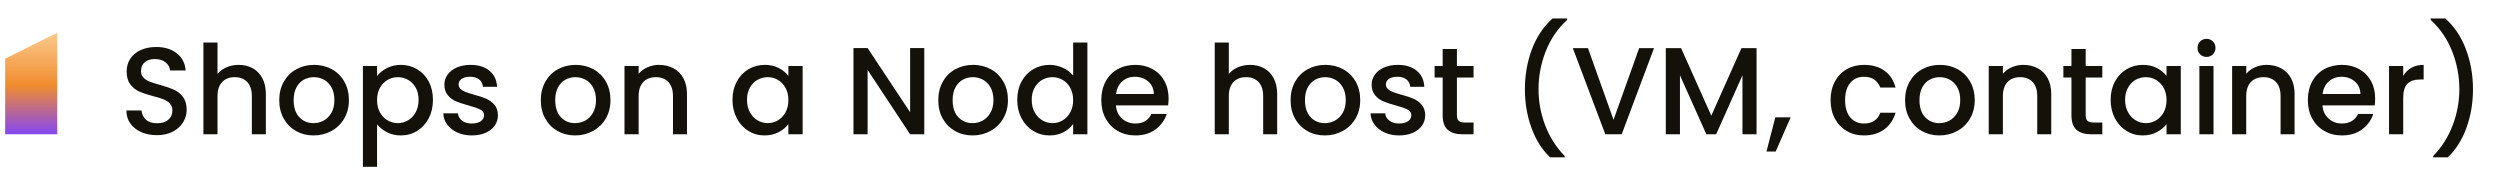
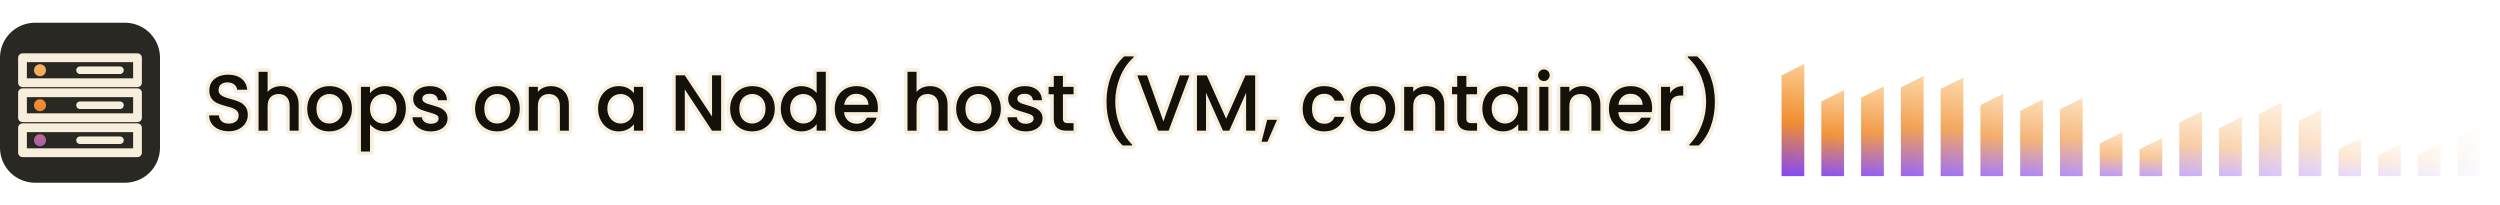
- <svg xmlns="http://www.w3.org/2000/svg" width="484" height="34" viewBox="0 0 484 34" role="img" aria-label="Shops on a Node host (VM, container)">
+ <svg xmlns="http://www.w3.org/2000/svg" width="880" height="72" viewBox="0 0 880 72" role="img" aria-label="Shops on a Node host (VM, container)">
  <defs>
-     <linearGradient id="g" x1="0" y1="0" x2="0" y2="1">
+     <linearGradient id="g" gradientUnits="userSpaceOnUse" x1="0" y1="0" x2="0" y2="72">
+       <stop offset="0" stop-color="#FBCB8E" />
+       <stop offset=".55" stop-color="#F08C2E" />
+       <stop offset="1" stop-color="#8447F2" />
+     </linearGradient>
+     <linearGradient id="gb" x1="0" y1="0" x2="0" y2="1">
+       <stop offset="0" stop-color="#FBCB8E" />
+       <stop offset=".52" stop-color="#F08C2E" />
+       <stop offset="1" stop-color="#8447F2" />
+     </linearGradient>
+     <linearGradient id="ig" gradientUnits="userSpaceOnUse" x1="0" y1="6" x2="0" y2="58">
      <stop offset="0" stop-color="#FBCB8E" />
      <stop offset=".52" stop-color="#F08C2E" />
      <stop offset="1" stop-color="#8447F2" />
    </linearGradient>
  </defs>
-   <style>.t{fill:#14110A}.b{fill:url(#g)}@media (prefers-color-scheme:dark){.t{fill:#F8EEDC}}</style>
-   <path class="b" d="M1 11.36L11.08 6.32V26H1Z" />
-   <path class="t" d="M30.38 26.17Q28.70 26.17 27.35 25.58Q26.01 24.99 25.24 23.91Q24.47 22.83 24.47 21.39L24.47 21.39L27.40 21.39Q27.50 22.47 28.25 23.17Q29.01 23.86 30.38 23.86L30.38 23.86Q31.79 23.86 32.58 23.18Q33.38 22.50 33.38 21.42L33.38 21.42Q33.38 20.58 32.88 20.05Q32.39 19.52 31.66 19.23Q30.93 18.94 29.63 18.61L29.63 18.61Q28 18.18 26.98 17.73Q25.96 17.29 25.24 16.35Q24.52 15.42 24.52 13.86L24.52 13.86Q24.52 12.42 25.24 11.34Q25.96 10.26 27.26 9.68Q28.55 9.10 30.26 9.10L30.26 9.10Q32.68 9.10 34.23 10.32Q35.78 11.53 35.94 13.64L35.94 13.64L32.92 13.64Q32.85 12.73 32.06 12.08Q31.26 11.43 29.97 11.43L29.97 11.43Q28.79 11.43 28.05 12.03Q27.30 12.63 27.30 13.76L27.30 13.76Q27.30 14.53 27.77 15.02Q28.24 15.51 28.96 15.80Q29.68 16.09 30.93 16.42L30.93 16.42Q32.58 16.88 33.63 17.34Q34.67 17.79 35.40 18.74Q36.14 19.69 36.14 21.27L36.14 21.27Q36.14 22.54 35.45 23.67Q34.77 24.80 33.46 25.48Q32.15 26.17 30.38 26.17L30.38 26.17ZM46.22 12.56Q47.73 12.56 48.92 13.21Q50.10 13.86 50.79 15.13Q51.47 16.40 51.47 18.20L51.47 18.20L51.47 26L48.76 26L48.76 18.61Q48.76 16.83 47.87 15.88Q46.98 14.94 45.45 14.94L45.45 14.94Q43.91 14.94 43.01 15.88Q42.11 16.83 42.11 18.61L42.11 18.61L42.11 26L39.38 26L39.38 8.24L42.11 8.24L42.11 14.31Q42.81 13.47 43.88 13.02Q44.94 12.56 46.22 12.56L46.22 12.56ZM60.69 26.22Q58.82 26.22 57.30 25.36Q55.79 24.51 54.93 22.96Q54.06 21.42 54.06 19.38L54.06 19.38Q54.06 17.36 54.95 15.80Q55.84 14.24 57.38 13.40Q58.91 12.56 60.81 12.56L60.81 12.56Q62.70 12.56 64.24 13.40Q65.78 14.24 66.66 15.80Q67.55 17.36 67.55 19.38L67.55 19.38Q67.55 21.39 66.64 22.95Q65.73 24.51 64.16 25.36Q62.58 26.22 60.69 26.22L60.69 26.22ZM60.69 23.84Q61.74 23.84 62.67 23.34Q63.59 22.83 64.17 21.82Q64.74 20.82 64.74 19.38L64.74 19.38Q64.74 17.94 64.19 16.94Q63.64 15.94 62.73 15.44Q61.82 14.94 60.76 14.94L60.76 14.94Q59.70 14.94 58.80 15.44Q57.90 15.94 57.38 16.94Q56.85 17.94 56.85 19.38L56.85 19.38Q56.85 21.51 57.94 22.68Q59.03 23.84 60.69 23.84L60.69 23.84ZM73 14.72Q73.70 13.81 74.90 13.18Q76.10 12.56 77.61 12.56L77.61 12.56Q79.34 12.56 80.76 13.41Q82.19 14.26 83.01 15.80Q83.82 17.34 83.82 19.33L83.82 19.33Q83.82 21.32 83.01 22.89Q82.19 24.46 80.76 25.34Q79.34 26.22 77.61 26.22L77.61 26.22Q76.10 26.22 74.92 25.60Q73.74 24.99 73 24.08L73 24.08L73 32.29L70.26 32.29L70.26 12.78L73 12.78L73 14.72ZM81.04 19.33Q81.04 17.96 80.48 16.96Q79.91 15.97 78.99 15.45Q78.06 14.94 77.01 14.94L77.01 14.94Q75.98 14.94 75.05 15.46Q74.13 15.99 73.56 17Q73 18.01 73 19.38L73 19.38Q73 20.74 73.56 21.76Q74.13 22.78 75.05 23.31Q75.98 23.84 77.01 23.84L77.01 23.84Q78.06 23.84 78.99 23.30Q79.91 22.76 80.48 21.73Q81.04 20.70 81.04 19.33L81.04 19.33ZM91.34 26.22Q89.78 26.22 88.54 25.65Q87.30 25.09 86.58 24.12Q85.86 23.14 85.82 21.94L85.82 21.94L88.65 21.94Q88.72 22.78 89.45 23.35Q90.18 23.91 91.29 23.91L91.29 23.91Q92.44 23.91 93.08 23.47Q93.71 23.02 93.71 22.33L93.71 22.33Q93.71 21.58 93.00 21.22Q92.30 20.86 90.76 20.43L90.76 20.43Q89.27 20.02 88.34 19.64Q87.40 19.26 86.72 18.46Q86.03 17.67 86.03 16.38L86.03 16.38Q86.03 15.32 86.66 14.44Q87.28 13.57 88.44 13.06Q89.61 12.56 91.12 12.56L91.12 12.56Q93.38 12.56 94.76 13.70Q96.14 14.84 96.23 16.81L96.23 16.81L93.50 16.81Q93.42 15.92 92.78 15.39Q92.13 14.86 91.02 14.86L91.02 14.86Q89.94 14.86 89.37 15.27Q88.79 15.68 88.79 16.35L88.79 16.35Q88.79 16.88 89.18 17.24Q89.56 17.60 90.11 17.80Q90.66 18.01 91.74 18.32L91.74 18.32Q93.18 18.70 94.11 19.10Q95.03 19.50 95.70 20.26Q96.38 21.03 96.40 22.30L96.40 22.30Q96.40 23.43 95.78 24.32Q95.15 25.21 94.01 25.71Q92.87 26.22 91.34 26.22L91.34 26.22ZM111.33 26.22Q109.46 26.22 107.94 25.36Q106.43 24.51 105.57 22.96Q104.70 21.42 104.70 19.38L104.70 19.38Q104.70 17.36 105.59 15.80Q106.48 14.24 108.02 13.40Q109.55 12.56 111.45 12.56L111.45 12.56Q113.34 12.56 114.88 13.40Q116.42 14.24 117.30 15.80Q118.19 17.36 118.19 19.38L118.19 19.38Q118.19 21.39 117.28 22.95Q116.37 24.51 114.80 25.36Q113.22 26.22 111.33 26.22L111.33 26.22ZM111.33 23.84Q112.38 23.84 113.31 23.34Q114.23 22.83 114.81 21.82Q115.38 20.82 115.38 19.38L115.38 19.38Q115.38 17.94 114.83 16.94Q114.28 15.94 113.37 15.44Q112.46 14.94 111.40 14.94L111.40 14.94Q110.34 14.94 109.44 15.44Q108.54 15.94 108.02 16.94Q107.49 17.94 107.49 19.38L107.49 19.38Q107.49 21.51 108.58 22.68Q109.67 23.84 111.33 23.84L111.33 23.84ZM127.58 12.56Q129.14 12.56 130.37 13.21Q131.61 13.86 132.30 15.13Q133 16.40 133 18.20L133 18.20L133 26L130.29 26L130.29 18.61Q130.29 16.83 129.40 15.88Q128.51 14.94 126.98 14.94L126.98 14.94Q125.44 14.94 124.54 15.88Q123.64 16.83 123.64 18.61L123.64 18.61L123.64 26L120.90 26L120.90 12.78L123.64 12.78L123.64 14.29Q124.31 13.47 125.36 13.02Q126.40 12.56 127.58 12.56L127.58 12.56ZM141.81 19.33Q141.81 17.34 142.64 15.80Q143.46 14.26 144.89 13.41Q146.32 12.56 148.05 12.56L148.05 12.56Q149.61 12.56 150.77 13.17Q151.94 13.78 152.63 14.70L152.63 14.70L152.63 12.78L155.39 12.78L155.39 26L152.63 26L152.63 24.03Q151.94 24.97 150.74 25.59Q149.54 26.22 148.00 26.22L148.00 26.22Q146.30 26.22 144.88 25.34Q143.46 24.46 142.64 22.89Q141.81 21.32 141.81 19.33L141.81 19.33ZM152.63 19.38Q152.63 18.01 152.07 17Q151.50 15.99 150.59 15.46Q149.68 14.94 148.62 14.94L148.62 14.94Q147.57 14.94 146.66 15.45Q145.74 15.97 145.18 16.96Q144.62 17.96 144.62 19.33L144.62 19.33Q144.62 20.70 145.18 21.73Q145.74 22.76 146.67 23.30Q147.59 23.84 148.62 23.84L148.62 23.84Q149.68 23.84 150.59 23.31Q151.50 22.78 152.07 21.76Q152.63 20.74 152.63 19.38L152.63 19.38ZM178.94 9.30L178.94 26L176.20 26L167.97 13.54L167.97 26L165.23 26L165.23 9.30L167.97 9.30L176.20 21.73L176.20 9.30L178.94 9.30ZM188.27 26.22Q186.40 26.22 184.89 25.36Q183.38 24.51 182.51 22.96Q181.65 21.42 181.65 19.38L181.65 19.38Q181.65 17.36 182.54 15.80Q183.42 14.24 184.96 13.40Q186.50 12.56 188.39 12.56L188.39 12.56Q190.29 12.56 191.82 13.40Q193.36 14.24 194.25 15.80Q195.14 17.36 195.14 19.38L195.14 19.38Q195.14 21.39 194.22 22.95Q193.31 24.51 191.74 25.36Q190.17 26.22 188.27 26.22L188.27 26.22ZM188.27 23.84Q189.33 23.84 190.25 23.34Q191.18 22.83 191.75 21.82Q192.33 20.82 192.33 19.38L192.33 19.38Q192.33 17.94 191.78 16.94Q191.22 15.94 190.31 15.44Q189.40 14.94 188.34 14.94L188.34 14.94Q187.29 14.94 186.39 15.44Q185.49 15.94 184.96 16.94Q184.43 17.94 184.43 19.38L184.43 19.38Q184.43 21.51 185.52 22.68Q186.62 23.84 188.27 23.84L188.27 23.84ZM196.94 19.33Q196.94 17.34 197.76 15.80Q198.59 14.26 200.02 13.41Q201.45 12.56 203.20 12.56L203.20 12.56Q204.50 12.56 205.76 13.12Q207.02 13.69 207.76 14.62L207.76 14.62L207.76 8.24L210.52 8.24L210.52 26L207.76 26L207.76 24.01Q207.09 24.97 205.90 25.59Q204.71 26.22 203.18 26.22L203.18 26.22Q201.45 26.22 200.02 25.34Q198.59 24.46 197.76 22.89Q196.94 21.32 196.94 19.33L196.94 19.33ZM207.76 19.38Q207.76 18.01 207.20 17Q206.63 15.99 205.72 15.46Q204.81 14.94 203.75 14.94L203.75 14.94Q202.70 14.94 201.78 15.45Q200.87 15.97 200.31 16.96Q199.74 17.96 199.74 19.33L199.74 19.33Q199.74 20.70 200.31 21.73Q200.87 22.76 201.80 23.30Q202.72 23.84 203.75 23.84L203.75 23.84Q204.81 23.84 205.72 23.31Q206.63 22.78 207.20 21.76Q207.76 20.74 207.76 19.38L207.76 19.38ZM226.24 19.06Q226.24 19.81 226.14 20.41L226.14 20.41L216.04 20.41Q216.16 21.99 217.22 22.95Q218.27 23.91 219.81 23.91L219.81 23.91Q222.02 23.91 222.93 22.06L222.93 22.06L225.88 22.06Q225.28 23.89 223.71 25.05Q222.14 26.22 219.81 26.22L219.81 26.22Q217.91 26.22 216.41 25.36Q214.91 24.51 214.06 22.96Q213.21 21.42 213.21 19.38L213.21 19.38Q213.21 17.34 214.04 15.79Q214.86 14.24 216.36 13.40Q217.86 12.56 219.81 12.56L219.81 12.56Q221.68 12.56 223.14 13.38Q224.61 14.19 225.42 15.67Q226.24 17.14 226.24 19.06L226.24 19.06ZM216.06 18.20L223.38 18.20Q223.36 16.69 222.30 15.78Q221.25 14.86 219.69 14.86L219.69 14.86Q218.27 14.86 217.26 15.76Q216.26 16.66 216.06 18.20L216.06 18.20ZM242.01 12.56Q243.52 12.56 244.71 13.21Q245.90 13.86 246.58 15.13Q247.26 16.40 247.26 18.20L247.26 18.20L247.26 26L244.55 26L244.55 18.61Q244.55 16.83 243.66 15.88Q242.78 14.94 241.24 14.94L241.24 14.94Q239.70 14.94 238.80 15.88Q237.90 16.83 237.90 18.61L237.90 18.61L237.90 26L235.17 26L235.17 8.24L237.90 8.24L237.90 14.31Q238.60 13.47 239.67 13.02Q240.74 12.56 242.01 12.56L242.01 12.56ZM256.48 26.22Q254.61 26.22 253.10 25.36Q251.58 24.51 250.72 22.96Q249.86 21.42 249.86 19.38L249.86 19.38Q249.86 17.36 250.74 15.80Q251.63 14.24 253.17 13.40Q254.70 12.56 256.60 12.56L256.60 12.56Q258.50 12.56 260.03 13.40Q261.57 14.24 262.46 15.80Q263.34 17.36 263.34 19.38L263.34 19.38Q263.34 21.39 262.43 22.95Q261.52 24.51 259.95 25.36Q258.38 26.22 256.48 26.22L256.48 26.22ZM256.48 23.84Q257.54 23.84 258.46 23.34Q259.38 22.83 259.96 21.82Q260.54 20.82 260.54 19.38L260.54 19.38Q260.54 17.94 259.98 16.94Q259.43 15.94 258.52 15.44Q257.61 14.94 256.55 14.94L256.55 14.94Q255.50 14.94 254.60 15.44Q253.70 15.94 253.17 16.94Q252.64 17.94 252.64 19.38L252.64 19.38Q252.64 21.51 253.73 22.68Q254.82 23.84 256.48 23.84L256.48 23.84ZM270.86 26.22Q269.30 26.22 268.06 25.65Q266.82 25.09 266.10 24.12Q265.38 23.14 265.34 21.94L265.34 21.94L268.17 21.94Q268.24 22.78 268.97 23.35Q269.70 23.91 270.81 23.91L270.81 23.91Q271.96 23.91 272.60 23.47Q273.23 23.02 273.23 22.33L273.23 22.33Q273.23 21.58 272.52 21.22Q271.82 20.86 270.28 20.43L270.28 20.43Q268.79 20.02 267.86 19.64Q266.92 19.26 266.24 18.46Q265.55 17.67 265.55 16.38L265.55 16.38Q265.55 15.32 266.18 14.44Q266.80 13.57 267.96 13.06Q269.13 12.56 270.64 12.56L270.64 12.56Q272.90 12.56 274.28 13.70Q275.66 14.84 275.75 16.81L275.75 16.81L273.02 16.81Q272.94 15.92 272.30 15.39Q271.65 14.86 270.54 14.86L270.54 14.86Q269.46 14.86 268.89 15.27Q268.31 15.68 268.31 16.35L268.31 16.35Q268.31 16.88 268.70 17.24Q269.08 17.60 269.63 17.80Q270.18 18.01 271.26 18.32L271.26 18.32Q272.70 18.70 273.63 19.10Q274.55 19.50 275.22 20.26Q275.90 21.03 275.92 22.30L275.92 22.30Q275.92 23.43 275.30 24.32Q274.67 25.21 273.53 25.71Q272.39 26.22 270.86 26.22L270.86 26.22ZM285.28 15.01L282.06 15.01L282.06 22.33Q282.06 23.07 282.41 23.40Q282.76 23.72 283.60 23.72L283.60 23.72L285.28 23.72L285.28 26L283.12 26Q281.27 26 280.29 25.14Q279.30 24.27 279.30 22.33L279.30 22.33L279.30 15.01L277.74 15.01L277.74 12.78L279.30 12.78L279.30 9.49L282.06 9.49L282.06 12.78L285.28 12.78L285.28 15.01ZM300.09 30.46Q297.74 28.21 296.48 24.73Q295.22 21.25 295.22 17.26L295.22 17.26Q295.22 13.18 296.57 9.56Q297.93 5.94 300.57 3.58L300.57 3.58L303.40 3.58L303.40 3.85Q300.64 6.39 299.25 9.94Q297.86 13.50 297.86 17.26L297.86 17.26Q297.86 20.89 299.15 24.27Q300.45 27.66 302.92 30.20L302.92 30.20L302.92 30.46L300.09 30.46ZM317.34 9.32L320.22 9.32L313.96 26L310.79 26L304.50 9.32L307.43 9.32L312.38 23.19L317.34 9.32ZM337.14 9.32L340.07 9.32L340.07 26L337.34 26L337.34 14.58L332.25 26L330.35 26L325.24 14.58L325.24 26L322.50 26L322.50 9.32L325.46 9.32L331.31 22.40L337.14 9.32ZM343.70 22.71L346.67 22.71L343.77 29.34L341.99 29.34L343.70 22.71ZM354.40 19.38Q354.40 17.34 355.23 15.79Q356.06 14.24 357.52 13.40Q358.98 12.56 360.88 12.56L360.88 12.56Q363.28 12.56 364.85 13.70Q366.42 14.84 366.98 16.95L366.98 16.95L364.02 16.95Q363.66 15.97 362.87 15.42Q362.08 14.86 360.88 14.86L360.88 14.86Q359.20 14.86 358.20 16.05Q357.21 17.24 357.21 19.38L357.21 19.38Q357.21 21.51 358.20 22.71Q359.20 23.91 360.88 23.91L360.88 23.91Q363.26 23.91 364.02 21.82L364.02 21.82L366.98 21.82Q366.40 23.84 364.82 25.03Q363.23 26.22 360.88 26.22L360.88 26.22Q358.98 26.22 357.52 25.36Q356.06 24.51 355.23 22.96Q354.40 21.42 354.40 19.38L354.40 19.38ZM375.45 26.22Q373.58 26.22 372.06 25.36Q370.55 24.51 369.69 22.96Q368.82 21.42 368.82 19.38L368.82 19.38Q368.82 17.36 369.71 15.80Q370.60 14.24 372.14 13.40Q373.67 12.56 375.57 12.56L375.57 12.56Q377.46 12.56 379 13.40Q380.54 14.24 381.42 15.80Q382.31 17.36 382.31 19.38L382.31 19.38Q382.31 21.39 381.40 22.95Q380.49 24.51 378.92 25.36Q377.34 26.22 375.45 26.22L375.45 26.22ZM375.45 23.84Q376.50 23.84 377.43 23.34Q378.35 22.83 378.93 21.82Q379.50 20.82 379.50 19.38L379.50 19.38Q379.50 17.94 378.95 16.94Q378.40 15.94 377.49 15.44Q376.58 14.94 375.52 14.94L375.52 14.94Q374.46 14.94 373.56 15.44Q372.66 15.94 372.14 16.94Q371.61 17.94 371.61 19.38L371.61 19.38Q371.61 21.51 372.70 22.68Q373.79 23.84 375.45 23.84L375.45 23.84ZM391.70 12.56Q393.26 12.56 394.49 13.21Q395.73 13.86 396.42 15.13Q397.12 16.40 397.12 18.20L397.12 18.20L397.12 26L394.41 26L394.41 18.61Q394.41 16.83 393.52 15.88Q392.63 14.94 391.10 14.94L391.10 14.94Q389.56 14.94 388.66 15.88Q387.76 16.83 387.76 18.61L387.76 18.61L387.76 26L385.02 26L385.02 12.78L387.76 12.78L387.76 14.29Q388.43 13.47 389.48 13.02Q390.52 12.56 391.70 12.56L391.70 12.56ZM407.01 15.01L403.79 15.01L403.79 22.33Q403.79 23.07 404.14 23.40Q404.49 23.72 405.33 23.72L405.33 23.72L407.01 23.72L407.01 26L404.85 26Q403 26 402.02 25.14Q401.03 24.27 401.03 22.33L401.03 22.33L401.03 15.01L399.47 15.01L399.47 12.78L401.03 12.78L401.03 9.49L403.79 9.49L403.79 12.78L407.01 12.78L407.01 15.01ZM408.62 19.33Q408.62 17.34 409.44 15.80Q410.27 14.26 411.70 13.41Q413.13 12.56 414.86 12.56L414.86 12.56Q416.42 12.56 417.58 13.17Q418.74 13.78 419.44 14.70L419.44 14.70L419.44 12.78L422.20 12.78L422.20 26L419.44 26L419.44 24.03Q418.74 24.97 417.54 25.59Q416.34 26.22 414.81 26.22L414.81 26.22Q413.10 26.22 411.69 25.34Q410.27 24.46 409.44 22.89Q408.62 21.32 408.62 19.33L408.62 19.33ZM419.44 19.38Q419.44 18.01 418.88 17Q418.31 15.99 417.40 15.46Q416.49 14.94 415.43 14.94L415.43 14.94Q414.38 14.94 413.46 15.45Q412.55 15.97 411.99 16.96Q411.42 17.96 411.42 19.33L411.42 19.33Q411.42 20.70 411.99 21.73Q412.55 22.76 413.48 23.30Q414.40 23.84 415.43 23.84L415.43 23.84Q416.49 23.84 417.40 23.31Q418.31 22.78 418.88 21.76Q419.44 20.74 419.44 19.38L419.44 19.38ZM427.19 11.02Q426.45 11.02 425.94 10.52Q425.44 10.02 425.44 9.27L425.44 9.27Q425.44 8.53 425.94 8.02Q426.45 7.52 427.19 7.52L427.19 7.52Q427.91 7.52 428.42 8.02Q428.92 8.53 428.92 9.27L428.92 9.27Q428.92 10.02 428.42 10.52Q427.91 11.02 427.19 11.02L427.19 11.02ZM425.80 12.78L428.54 12.78L428.54 26L425.80 26L425.80 12.78ZM438.81 12.56Q440.37 12.56 441.60 13.21Q442.84 13.86 443.54 15.13Q444.23 16.40 444.23 18.20L444.23 18.20L444.23 26L441.52 26L441.52 18.61Q441.52 16.83 440.63 15.88Q439.74 14.94 438.21 14.94L438.21 14.94Q436.67 14.94 435.77 15.88Q434.87 16.83 434.87 18.61L434.87 18.61L434.87 26L432.14 26L432.14 12.78L434.87 12.78L434.87 14.29Q435.54 13.47 436.59 13.02Q437.63 12.56 438.81 12.56L438.81 12.56ZM459.83 19.06Q459.83 19.81 459.74 20.41L459.74 20.41L449.63 20.41Q449.75 21.99 450.81 22.95Q451.86 23.91 453.40 23.91L453.40 23.91Q455.61 23.91 456.52 22.06L456.52 22.06L459.47 22.06Q458.87 23.89 457.30 25.05Q455.73 26.22 453.40 26.22L453.40 26.22Q451.50 26.22 450.00 25.36Q448.50 24.51 447.65 22.96Q446.80 21.42 446.80 19.38L446.80 19.38Q446.80 17.34 447.63 15.79Q448.46 14.24 449.96 13.40Q451.46 12.56 453.40 12.56L453.40 12.56Q455.27 12.56 456.74 13.38Q458.20 14.19 459.02 15.67Q459.83 17.14 459.83 19.06L459.83 19.06ZM449.66 18.20L456.98 18.20Q456.95 16.69 455.90 15.78Q454.84 14.86 453.28 14.86L453.28 14.86Q451.86 14.86 450.86 15.76Q449.85 16.66 449.66 18.20L449.66 18.20ZM465.26 14.70Q465.86 13.69 466.85 13.12Q467.85 12.56 469.22 12.56L469.22 12.56L469.22 15.39L468.52 15.39Q466.91 15.39 466.08 16.21Q465.26 17.02 465.26 19.04L465.26 19.04L465.26 26L462.52 26L462.52 12.78L465.26 12.78L465.26 14.70ZM473.90 30.46L471.06 30.46L471.06 30.20Q473.54 27.66 474.83 24.27Q476.13 20.89 476.13 17.26L476.13 17.26Q476.13 13.50 474.74 9.94Q473.34 6.39 470.58 3.85L470.58 3.85L470.58 3.58L473.42 3.58Q476.06 5.94 477.41 9.56Q478.77 13.18 478.77 17.26L478.77 17.26Q478.77 21.25 477.51 24.73Q476.25 28.21 473.90 30.46L473.90 30.46Z" />
+   <style>.t{fill:#14110A;stroke:#F8EEDC;paint-order:stroke;stroke-linejoin:round}@media (prefers-color-scheme:dark){.t{fill:#F8EEDC;stroke:#14110A}}</style>
+   <linearGradient id="fade" gradientUnits="userSpaceOnUse" x1="627.11" x2="880">
+     <stop offset="0" stop-color="#fff" />
+     <stop offset="1" stop-color="#fff" stop-opacity="0" />
+   </linearGradient>
+   <mask id="m">
+     <rect width="880" height="72" fill="url(#fade)" />
+   </mask>
+   <g transform="translate(0 8) scale(0.88)">
+     <rect width="64" height="64" rx="14" fill="#2A2823" />
+     <path d="M9 14h46v10H9z" fill="none" stroke="#F8EEDC" stroke-width="3.5" stroke-linecap="round" stroke-linejoin="round" />
+     <circle cx="16" cy="19" r="2.4" fill="url(#ig)" />
+     <path d="M32 19h16" fill="none" stroke="#F8EEDC" stroke-width="3" stroke-linecap="round" stroke-linejoin="round" />
+     <path d="M9 28h46v10H9z" fill="none" stroke="#F8EEDC" stroke-width="3.5" stroke-linecap="round" stroke-linejoin="round" />
+     <circle cx="16" cy="33" r="2.4" fill="url(#ig)" />
+     <path d="M32 33h16" fill="none" stroke="#F8EEDC" stroke-width="3" stroke-linecap="round" stroke-linejoin="round" />
+     <path d="M9 42h46v10H9z" fill="none" stroke="#F8EEDC" stroke-width="3.5" stroke-linecap="round" stroke-linejoin="round" />
+     <circle cx="16" cy="47" r="2.4" fill="url(#ig)" />
+     <path d="M32 47h16" fill="none" stroke="#F8EEDC" stroke-width="3" stroke-linecap="round" stroke-linejoin="round" />
+   </g>
+   <path class="t" stroke-width="2.52" d="M80.51 46.20Q78.55 46.20 76.98 45.51Q75.42 44.82 74.52 43.56Q73.62 42.30 73.62 40.62L73.62 40.62L77.04 40.62Q77.15 41.88 78.03 42.70Q78.92 43.51 80.51 43.51L80.51 43.51Q82.16 43.51 83.09 42.71Q84.01 41.91 84.01 40.65L84.01 40.65Q84.01 39.67 83.44 39.06Q82.86 38.44 82.01 38.10Q81.16 37.77 79.64 37.38L79.64 37.38Q77.74 36.87 76.55 36.35Q75.36 35.84 74.52 34.74Q73.68 33.65 73.68 31.83L73.68 31.83Q73.68 30.15 74.52 28.89Q75.36 27.63 76.87 26.96Q78.38 26.29 80.37 26.29L80.37 26.29Q83.20 26.29 85.01 27.70Q86.81 29.12 87.01 31.58L87.01 31.58L83.48 31.58Q83.40 30.52 82.47 29.76Q81.55 29.00 80.04 29.00L80.04 29.00Q78.66 29.00 77.80 29.70Q76.93 30.40 76.93 31.72L76.93 31.72Q76.93 32.62 77.47 33.19Q78.02 33.76 78.86 34.10Q79.70 34.44 81.16 34.83L81.16 34.83Q83.09 35.36 84.31 35.89Q85.52 36.42 86.38 37.53Q87.23 38.64 87.23 40.48L87.23 40.48Q87.23 41.97 86.43 43.28Q85.64 44.60 84.11 45.40Q82.58 46.20 80.51 46.20L80.51 46.20ZM98.99 30.32Q100.76 30.32 102.14 31.08Q103.53 31.83 104.33 33.32Q105.12 34.80 105.12 36.90L105.12 36.90L105.12 46L101.96 46L101.96 37.38Q101.96 35.30 100.92 34.20Q99.89 33.09 98.10 33.09L98.10 33.09Q96.30 33.09 95.25 34.20Q94.20 35.30 94.20 37.38L94.20 37.38L94.20 46L91.01 46L91.01 25.28L94.20 25.28L94.20 32.36Q95.02 31.38 96.26 30.85Q97.51 30.32 98.99 30.32L98.99 30.32ZM115.88 46.25Q113.69 46.25 111.93 45.26Q110.16 44.26 109.16 42.46Q108.15 40.65 108.15 38.27L108.15 38.27Q108.15 35.92 109.18 34.10Q110.22 32.28 112.01 31.30Q113.80 30.32 116.02 30.32L116.02 30.32Q118.23 30.32 120.02 31.30Q121.81 32.28 122.85 34.10Q123.88 35.92 123.88 38.27L123.88 38.27Q123.88 40.62 122.82 42.44Q121.76 44.26 119.92 45.26Q118.09 46.25 115.88 46.25L115.88 46.25ZM115.88 43.48Q117.11 43.48 118.19 42.89Q119.26 42.30 119.94 41.13Q120.61 39.95 120.61 38.27L120.61 38.27Q120.61 36.59 119.96 35.43Q119.32 34.27 118.26 33.68Q117.19 33.09 115.96 33.09L115.96 33.09Q114.73 33.09 113.68 33.68Q112.63 34.27 112.01 35.43Q111.40 36.59 111.40 38.27L111.40 38.27Q111.40 40.76 112.67 42.12Q113.94 43.48 115.88 43.48L115.88 43.48ZM130.24 32.84Q131.05 31.78 132.45 31.05Q133.85 30.32 135.62 30.32L135.62 30.32Q137.63 30.32 139.30 31.31Q140.96 32.31 141.92 34.10Q142.87 35.89 142.87 38.22L142.87 38.22Q142.87 40.54 141.92 42.37Q140.96 44.21 139.30 45.23Q137.63 46.25 135.62 46.25L135.62 46.25Q133.85 46.25 132.48 45.54Q131.11 44.82 130.24 43.76L130.24 43.76L130.24 53.34L127.05 53.34L127.05 30.57L130.24 30.57L130.24 32.84ZM139.62 38.22Q139.62 36.62 138.96 35.46Q138.30 34.30 137.23 33.69Q136.15 33.09 134.92 33.09L134.92 33.09Q133.71 33.09 132.63 33.71Q131.56 34.32 130.90 35.50Q130.24 36.68 130.24 38.27L130.24 38.27Q130.24 39.87 130.90 41.06Q131.56 42.25 132.63 42.86Q133.71 43.48 134.92 43.48L134.92 43.48Q136.15 43.48 137.23 42.85Q138.30 42.22 138.96 41.02Q139.62 39.81 139.62 38.22L139.62 38.22ZM151.63 46.25Q149.81 46.25 148.37 45.59Q146.93 44.94 146.09 43.80Q145.25 42.67 145.19 41.27L145.19 41.27L148.50 41.27Q148.58 42.25 149.43 42.91Q150.29 43.56 151.58 43.56L151.58 43.56Q152.92 43.56 153.66 43.05Q154.40 42.53 154.40 41.72L154.40 41.72Q154.40 40.85 153.58 40.43Q152.75 40.01 150.96 39.50L150.96 39.50Q149.22 39.03 148.13 38.58Q147.04 38.13 146.24 37.21Q145.44 36.28 145.44 34.77L145.44 34.77Q145.44 33.54 146.17 32.52Q146.90 31.50 148.26 30.91Q149.62 30.32 151.38 30.32L151.38 30.32Q154.01 30.32 155.62 31.65Q157.23 32.98 157.34 35.28L157.34 35.28L154.15 35.28Q154.07 34.24 153.31 33.62Q152.56 33.01 151.27 33.01L151.27 33.01Q150.01 33.01 149.34 33.48Q148.66 33.96 148.66 34.74L148.66 34.74Q148.66 35.36 149.11 35.78Q149.56 36.20 150.20 36.44Q150.85 36.68 152.11 37.04L152.11 37.04Q153.79 37.49 154.87 37.95Q155.94 38.41 156.73 39.31Q157.51 40.20 157.54 41.69L157.54 41.69Q157.54 43.00 156.81 44.04Q156.08 45.08 154.75 45.66Q153.42 46.25 151.63 46.25L151.63 46.25ZM174.96 46.25Q172.77 46.25 171.01 45.26Q169.24 44.26 168.24 42.46Q167.23 40.65 167.23 38.27L167.23 38.27Q167.23 35.92 168.26 34.10Q169.30 32.28 171.09 31.30Q172.88 30.32 175.10 30.32L175.10 30.32Q177.31 30.32 179.10 31.30Q180.89 32.28 181.93 34.10Q182.96 35.92 182.96 38.27L182.96 38.27Q182.96 40.62 181.90 42.44Q180.84 44.26 179.00 45.26Q177.17 46.25 174.96 46.25L174.96 46.25ZM174.96 43.48Q176.19 43.48 177.27 42.89Q178.34 42.30 179.02 41.13Q179.69 39.95 179.69 38.27L179.69 38.27Q179.69 36.59 179.04 35.43Q178.40 34.27 177.34 33.68Q176.27 33.09 175.04 33.09L175.04 33.09Q173.81 33.09 172.76 33.68Q171.71 34.27 171.09 35.43Q170.48 36.59 170.48 38.27L170.48 38.27Q170.48 40.76 171.75 42.12Q173.02 43.48 174.96 43.48L174.96 43.48ZM193.91 30.32Q195.73 30.32 197.17 31.08Q198.62 31.83 199.43 33.32Q200.24 34.80 200.24 36.90L200.24 36.90L200.24 46L197.08 46L197.08 37.38Q197.08 35.30 196.04 34.20Q195.00 33.09 193.21 33.09L193.21 33.09Q191.42 33.09 190.37 34.20Q189.32 35.30 189.32 37.38L189.32 37.38L189.32 46L186.13 46L186.13 30.57L189.32 30.57L189.32 32.34Q190.10 31.38 191.32 30.85Q192.54 30.32 193.91 30.32L193.91 30.32ZM210.52 38.22Q210.52 35.89 211.48 34.10Q212.45 32.31 214.11 31.31Q215.78 30.32 217.80 30.32L217.80 30.32Q219.62 30.32 220.97 31.03Q222.33 31.75 223.14 32.81L223.14 32.81L223.14 30.57L226.36 30.57L226.36 46L223.14 46L223.14 43.70Q222.33 44.80 220.93 45.52Q219.53 46.25 217.74 46.25L217.74 46.25Q215.75 46.25 214.10 45.23Q212.45 44.21 211.48 42.37Q210.52 40.54 210.52 38.22L210.52 38.22ZM223.14 38.27Q223.14 36.68 222.49 35.50Q221.83 34.32 220.76 33.71Q219.70 33.09 218.47 33.09L218.47 33.09Q217.24 33.09 216.17 33.69Q215.11 34.30 214.45 35.46Q213.79 36.62 213.79 38.22L213.79 38.22Q213.79 39.81 214.45 41.02Q215.11 42.22 216.19 42.85Q217.26 43.48 218.47 43.48L218.47 43.48Q219.70 43.48 220.76 42.86Q221.83 42.25 222.49 41.06Q223.14 39.87 223.14 38.27L223.14 38.27ZM253.83 26.51L253.83 46L250.64 46L241.04 31.47L241.04 46L237.84 46L237.84 26.51L241.04 26.51L250.64 41.02L250.64 26.51L253.83 26.51ZM264.72 46.25Q262.54 46.25 260.78 45.26Q259.01 44.26 258.00 42.46Q257.00 40.65 257.00 38.27L257.00 38.27Q257.00 35.92 258.03 34.10Q259.07 32.28 260.86 31.30Q262.65 30.32 264.86 30.32L264.86 30.32Q267.08 30.32 268.87 31.30Q270.66 32.28 271.70 34.10Q272.73 35.92 272.73 38.27L272.73 38.27Q272.73 40.62 271.67 42.44Q270.60 44.26 268.77 45.26Q266.94 46.25 264.72 46.25L264.72 46.25ZM264.72 43.48Q265.96 43.48 267.03 42.89Q268.11 42.30 268.78 41.13Q269.46 39.95 269.46 38.27L269.46 38.27Q269.46 36.59 268.81 35.43Q268.17 34.27 267.10 33.68Q266.04 33.09 264.81 33.09L264.81 33.09Q263.58 33.09 262.53 33.68Q261.48 34.27 260.86 35.43Q260.24 36.59 260.24 38.27L260.24 38.27Q260.24 40.76 261.52 42.12Q262.79 43.48 264.72 43.48L264.72 43.48ZM274.83 38.22Q274.83 35.89 275.80 34.10Q276.76 32.31 278.43 31.31Q280.10 30.32 282.14 30.32L282.14 30.32Q283.65 30.32 285.12 30.98Q286.59 31.64 287.46 32.73L287.46 32.73L287.46 25.28L290.68 25.28L290.68 46L287.46 46L287.46 43.68Q286.68 44.80 285.29 45.52Q283.90 46.25 282.11 46.25L282.11 46.25Q280.10 46.25 278.43 45.23Q276.76 44.21 275.80 42.37Q274.83 40.54 274.83 38.22L274.83 38.22ZM287.46 38.27Q287.46 36.68 286.80 35.50Q286.14 34.32 285.08 33.71Q284.02 33.09 282.78 33.09L282.78 33.09Q281.55 33.09 280.49 33.69Q279.42 34.30 278.77 35.46Q278.11 36.62 278.11 38.22L278.11 38.22Q278.11 39.81 278.77 41.02Q279.42 42.22 280.50 42.85Q281.58 43.48 282.78 43.48L282.78 43.48Q284.02 43.48 285.08 42.86Q286.14 42.25 286.80 41.06Q287.46 39.87 287.46 38.27L287.46 38.27ZM309.02 37.91Q309.02 38.78 308.91 39.48L308.91 39.48L297.12 39.48Q297.26 41.32 298.49 42.44Q299.72 43.56 301.52 43.56L301.52 43.56Q304.09 43.56 305.16 41.41L305.16 41.41L308.60 41.41Q307.90 43.54 306.07 44.89Q304.23 46.25 301.52 46.25L301.52 46.25Q299.30 46.25 297.55 45.26Q295.80 44.26 294.81 42.46Q293.82 40.65 293.82 38.27L293.82 38.27Q293.82 35.89 294.78 34.09Q295.75 32.28 297.50 31.30Q299.25 30.32 301.52 30.32L301.52 30.32Q303.70 30.32 305.41 31.27Q307.12 32.22 308.07 33.95Q309.02 35.67 309.02 37.91L309.02 37.91ZM297.15 36.90L305.69 36.90Q305.66 35.14 304.43 34.07Q303.20 33.01 301.38 33.01L301.38 33.01Q299.72 33.01 298.55 34.06Q297.37 35.11 297.15 36.90L297.15 36.90ZM327.42 30.32Q329.18 30.32 330.57 31.08Q331.95 31.83 332.75 33.32Q333.55 34.80 333.55 36.90L333.55 36.90L333.55 46L330.38 46L330.38 37.38Q330.38 35.30 329.35 34.20Q328.31 33.09 326.52 33.09L326.52 33.09Q324.73 33.09 323.68 34.20Q322.63 35.30 322.63 37.38L322.63 37.38L322.63 46L319.44 46L319.44 25.28L322.63 25.28L322.63 32.36Q323.44 31.38 324.69 30.85Q325.93 30.32 327.42 30.32L327.42 30.32ZM344.30 46.25Q342.12 46.25 340.35 45.26Q338.59 44.26 337.58 42.46Q336.57 40.65 336.57 38.27L336.57 38.27Q336.57 35.92 337.61 34.10Q338.64 32.28 340.44 31.30Q342.23 30.32 344.44 30.32L344.44 30.32Q346.65 30.32 348.44 31.30Q350.24 32.28 351.27 34.10Q352.31 35.92 352.31 38.27L352.31 38.27Q352.31 40.62 351.24 42.44Q350.18 44.26 348.35 45.26Q346.51 46.25 344.30 46.25L344.30 46.25ZM344.30 43.48Q345.53 43.48 346.61 42.89Q347.69 42.30 348.36 41.13Q349.03 39.95 349.03 38.27L349.03 38.27Q349.03 36.59 348.39 35.43Q347.74 34.27 346.68 33.68Q345.62 33.09 344.38 33.09L344.38 33.09Q343.15 33.09 342.10 33.68Q341.05 34.27 340.44 35.43Q339.82 36.59 339.82 38.27L339.82 38.27Q339.82 40.76 341.09 42.12Q342.37 43.48 344.30 43.48L344.30 43.48ZM361.07 46.25Q359.25 46.25 357.81 45.59Q356.37 44.94 355.53 43.80Q354.69 42.67 354.63 41.27L354.63 41.27L357.94 41.27Q358.02 42.25 358.87 42.91Q359.73 43.56 361.02 43.56L361.02 43.56Q362.36 43.56 363.10 43.05Q363.84 42.53 363.84 41.72L363.84 41.72Q363.84 40.85 363.02 40.43Q362.19 40.01 360.40 39.50L360.40 39.50Q358.66 39.03 357.57 38.58Q356.48 38.13 355.68 37.21Q354.88 36.28 354.88 34.77L354.88 34.77Q354.88 33.54 355.61 32.52Q356.34 31.50 357.70 30.91Q359.06 30.32 360.82 30.32L360.82 30.32Q363.45 30.32 365.06 31.65Q366.67 32.98 366.78 35.28L366.78 35.28L363.59 35.28Q363.51 34.24 362.75 33.62Q362.00 33.01 360.71 33.01L360.71 33.01Q359.45 33.01 358.78 33.48Q358.10 33.96 358.10 34.74L358.10 34.74Q358.10 35.36 358.55 35.78Q359.00 36.20 359.64 36.44Q360.29 36.68 361.55 37.04L361.55 37.04Q363.23 37.49 364.31 37.95Q365.38 38.41 366.17 39.31Q366.95 40.20 366.98 41.69L366.98 41.69Q366.98 43.00 366.25 44.04Q365.52 45.08 364.19 45.66Q362.86 46.25 361.07 46.25L361.07 46.25ZM377.90 33.18L374.15 33.18L374.15 41.72Q374.15 42.58 374.55 42.96Q374.96 43.34 375.94 43.34L375.94 43.34L377.90 43.34L377.90 46L375.38 46Q373.22 46 372.08 44.99Q370.93 43.98 370.93 41.72L370.93 41.72L370.93 33.18L369.11 33.18L369.11 30.57L370.93 30.57L370.93 26.74L374.15 26.74L374.15 30.57L377.90 30.57L377.90 33.18ZM395.18 51.21Q392.43 48.58 390.96 44.52Q389.49 40.46 389.49 35.81L389.49 35.81Q389.49 31.05 391.07 26.82Q392.66 22.59 395.74 19.85L395.74 19.85L399.04 19.85L399.04 20.16Q395.82 23.12 394.20 27.27Q392.57 31.41 392.57 35.81L392.57 35.81Q392.57 40.04 394.08 43.98Q395.60 47.93 398.48 50.90L398.48 50.90L398.48 51.21L395.18 51.21ZM415.31 26.54L418.67 26.54L411.36 46L407.66 46L400.33 26.54L403.74 26.54L409.51 42.72L415.31 26.54ZM438.41 26.54L441.82 26.54L441.82 46L438.63 46L438.63 32.67L432.70 46L430.48 46L424.52 32.67L424.52 46L421.33 46L421.33 26.54L424.77 26.54L431.60 41.80L438.41 26.54ZM446.05 42.16L449.52 42.16L446.14 49.89L444.06 49.89L446.05 42.16ZM458.54 38.27Q458.54 35.89 459.51 34.09Q460.47 32.28 462.18 31.30Q463.89 30.32 466.10 30.32L466.10 30.32Q468.90 30.32 470.73 31.65Q472.57 32.98 473.21 35.44L473.21 35.44L469.77 35.44Q469.35 34.30 468.42 33.65Q467.50 33.01 466.10 33.01L466.10 33.01Q464.14 33.01 462.98 34.39Q461.82 35.78 461.82 38.27L461.82 38.27Q461.82 40.76 462.98 42.16Q464.14 43.56 466.10 43.56L466.10 43.56Q468.87 43.56 469.77 41.13L469.77 41.13L473.21 41.13Q472.54 43.48 470.69 44.87Q468.84 46.25 466.10 46.25L466.10 46.25Q463.89 46.25 462.18 45.26Q460.47 44.26 459.51 42.46Q458.54 40.65 458.54 38.27L458.54 38.27ZM483.10 46.25Q480.91 46.25 479.15 45.26Q477.38 44.26 476.38 42.46Q475.37 40.65 475.37 38.27L475.37 38.27Q475.37 35.92 476.40 34.10Q477.44 32.28 479.23 31.30Q481.02 30.32 483.24 30.32L483.24 30.32Q485.45 30.32 487.24 31.30Q489.03 32.28 490.07 34.10Q491.10 35.92 491.10 38.27L491.10 38.27Q491.10 40.62 490.04 42.44Q488.98 44.26 487.14 45.26Q485.31 46.25 483.10 46.25L483.10 46.25ZM483.10 43.48Q484.33 43.48 485.41 42.89Q486.48 42.30 487.16 41.13Q487.83 39.95 487.83 38.27L487.83 38.27Q487.83 36.59 487.18 35.43Q486.54 34.27 485.48 33.68Q484.41 33.09 483.18 33.09L483.18 33.09Q481.95 33.09 480.90 33.68Q479.85 34.27 479.23 35.43Q478.62 36.59 478.62 38.27L478.62 38.27Q478.62 40.76 479.89 42.12Q481.16 43.48 483.10 43.48L483.10 43.48ZM502.05 30.32Q503.87 30.32 505.31 31.08Q506.76 31.83 507.57 33.32Q508.38 34.80 508.38 36.90L508.38 36.90L508.38 46L505.22 46L505.22 37.38Q505.22 35.30 504.18 34.20Q503.14 33.09 501.35 33.09L501.35 33.09Q499.56 33.09 498.51 34.20Q497.46 35.30 497.46 37.38L497.46 37.38L497.46 46L494.27 46L494.27 30.57L497.46 30.57L497.46 32.34Q498.24 31.38 499.46 30.85Q500.68 30.32 502.05 30.32L502.05 30.32ZM519.92 33.18L516.16 33.18L516.16 41.72Q516.16 42.58 516.57 42.96Q516.98 43.34 517.96 43.34L517.96 43.34L519.92 43.34L519.92 46L517.40 46Q515.24 46 514.09 44.99Q512.94 43.98 512.94 41.72L512.94 41.72L512.94 33.18L511.12 33.18L511.12 30.57L512.94 30.57L512.94 26.74L516.16 26.74L516.16 30.57L519.92 30.57L519.92 33.18ZM521.79 38.22Q521.79 35.89 522.76 34.10Q523.72 32.31 525.39 31.31Q527.06 30.32 529.07 30.32L529.07 30.32Q530.89 30.32 532.25 31.03Q533.61 31.75 534.42 32.81L534.42 32.81L534.42 30.57L537.64 30.57L537.64 46L534.42 46L534.42 43.70Q533.61 44.80 532.21 45.52Q530.81 46.25 529.02 46.25L529.02 46.25Q527.03 46.25 525.38 45.23Q523.72 44.21 522.76 42.37Q521.79 40.54 521.79 38.22L521.79 38.22ZM534.42 38.27Q534.42 36.68 533.76 35.50Q533.10 34.32 532.04 33.71Q530.98 33.09 529.74 33.09L529.74 33.09Q528.51 33.09 527.45 33.69Q526.38 34.30 525.73 35.46Q525.07 36.62 525.07 38.22L525.07 38.22Q525.07 39.81 525.73 41.02Q526.38 42.22 527.46 42.85Q528.54 43.48 529.74 43.48L529.74 43.48Q530.98 43.48 532.04 42.86Q533.10 42.25 533.76 41.06Q534.42 39.87 534.42 38.27L534.42 38.27ZM543.46 28.53Q542.60 28.53 542.01 27.94Q541.42 27.35 541.42 26.48L541.42 26.48Q541.42 25.62 542.01 25.03Q542.60 24.44 543.46 24.44L543.46 24.44Q544.30 24.44 544.89 25.03Q545.48 25.62 545.48 26.48L545.48 26.48Q545.48 27.35 544.89 27.94Q544.30 28.53 543.46 28.53L543.46 28.53ZM541.84 30.57L545.03 30.57L545.03 46L541.84 46L541.84 30.57ZM557.02 30.32Q558.84 30.32 560.28 31.08Q561.72 31.83 562.53 33.32Q563.34 34.80 563.34 36.90L563.34 36.90L563.34 46L560.18 46L560.18 37.38Q560.18 35.30 559.14 34.20Q558.11 33.09 556.32 33.09L556.32 33.09Q554.52 33.09 553.47 34.20Q552.42 35.30 552.42 37.38L552.42 37.38L552.42 46L549.23 46L549.23 30.57L552.42 30.57L552.42 32.34Q553.21 31.38 554.43 30.85Q555.64 30.32 557.02 30.32L557.02 30.32ZM581.54 37.91Q581.54 38.78 581.43 39.48L581.43 39.48L569.64 39.48Q569.78 41.32 571.02 42.44Q572.25 43.56 574.04 43.56L574.04 43.56Q576.62 43.56 577.68 41.41L577.68 41.41L581.12 41.41Q580.42 43.54 578.59 44.89Q576.76 46.25 574.04 46.25L574.04 46.25Q571.83 46.25 570.08 45.26Q568.33 44.26 567.33 42.46Q566.34 40.65 566.34 38.27L566.34 38.27Q566.34 35.89 567.31 34.09Q568.27 32.28 570.02 31.30Q571.77 30.32 574.04 30.32L574.04 30.32Q576.22 30.32 577.93 31.27Q579.64 32.22 580.59 33.95Q581.54 35.67 581.54 37.91L581.54 37.91ZM569.67 36.90L578.21 36.90Q578.18 35.14 576.95 34.07Q575.72 33.01 573.90 33.01L573.90 33.01Q572.25 33.01 571.07 34.06Q569.90 35.11 569.67 36.90L569.67 36.90ZM587.87 32.81Q588.57 31.64 589.73 30.98Q590.90 30.32 592.49 30.32L592.49 30.32L592.49 33.62L591.68 33.62Q589.80 33.62 588.84 34.58Q587.87 35.53 587.87 37.88L587.87 37.88L587.87 46L584.68 46L584.68 30.57L587.87 30.57L587.87 32.81ZM597.95 51.21L594.65 51.21L594.65 50.90Q597.53 47.93 599.04 43.98Q600.56 40.04 600.56 35.81L600.56 35.81Q600.56 31.41 598.93 27.27Q597.31 23.12 594.09 20.16L594.09 20.16L594.09 19.85L597.39 19.85Q600.47 22.59 602.05 26.82Q603.64 31.05 603.64 35.81L603.64 35.81Q603.64 40.46 602.17 44.52Q600.70 48.58 597.95 51.21L597.95 51.21Z" />
+   <g mask="url(#m)">
+     <path fill="url(#gb)" d="M627.11 26.54L635.11 22.54V62H627.11Z" />
+     <path fill="url(#gb)" d="M641.11 35.7L649.11 31.7V62H641.11Z" />
+     <path fill="url(#gb)" d="M655.11 34.39L663.11 30.39V62H655.11Z" />
+     <path fill="url(#gb)" d="M669.11 30.76L677.11 26.76V62H669.11Z" />
+     <path fill="url(#gb)" d="M683.11 31.3L691.11 27.3V62H683.11Z" />
+     <path fill="url(#gb)" d="M697.11 36.99L705.11 32.99V62H697.11Z" />
+     <path fill="url(#gb)" d="M711.11 38.99L719.11 34.99V62H711.11Z" />
+     <path fill="url(#gb)" d="M725.11 38.5L733.11 34.5V62H725.11Z" />
+     <path fill="url(#gb)" d="M739.11 50.48L747.11 46.48V62H739.11Z" />
+     <path fill="url(#gb)" d="M753.11 52.52L761.11 48.52V62H753.11Z" />
+     <path fill="url(#gb)" d="M767.11 43.13L775.11 39.13V62H767.11Z" />
+     <path fill="url(#gb)" d="M781.11 45.15L789.11 41.15V62H781.11Z" />
+     <path fill="url(#gb)" d="M795.11 40.15L803.11 36.15V62H795.11Z" />
+     <path fill="url(#gb)" d="M809.11 42.61L817.11 38.61V62H809.11Z" />
+     <path fill="url(#gb)" d="M823.11 52.53L831.11 48.53V62H823.11Z" />
+     <path fill="url(#gb)" d="M837.11 54.72L845.11 50.72V62H837.11Z" />
+     <path fill="url(#gb)" d="M851.11 54.53L859.11 50.53V62H851.11Z" />
+     <path fill="url(#gb)" d="M865.11 48.35L873.11 44.35V62H865.11Z" />
+   </g>
</svg>
